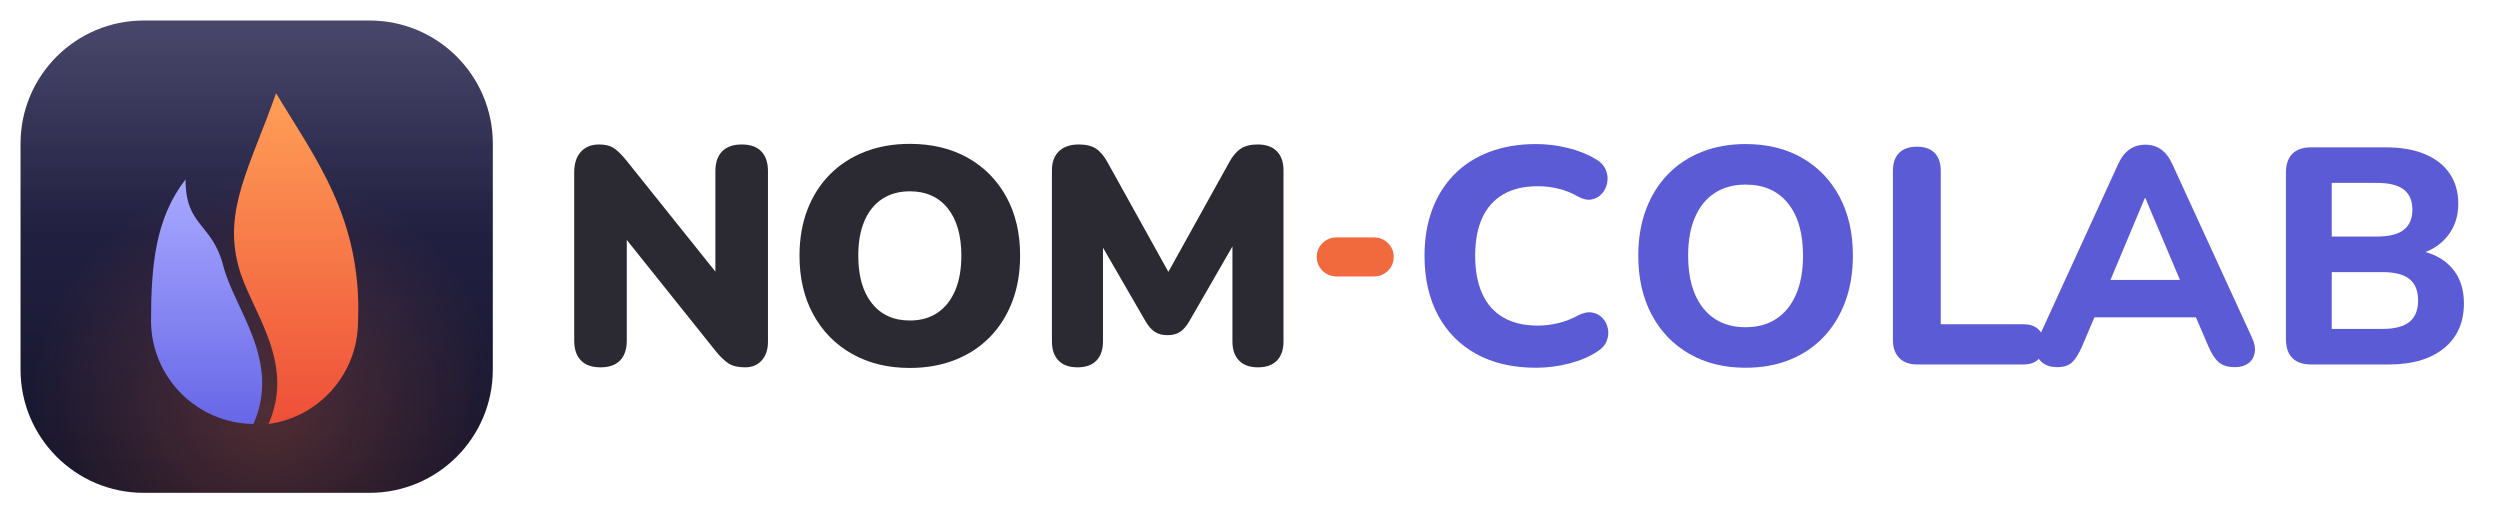
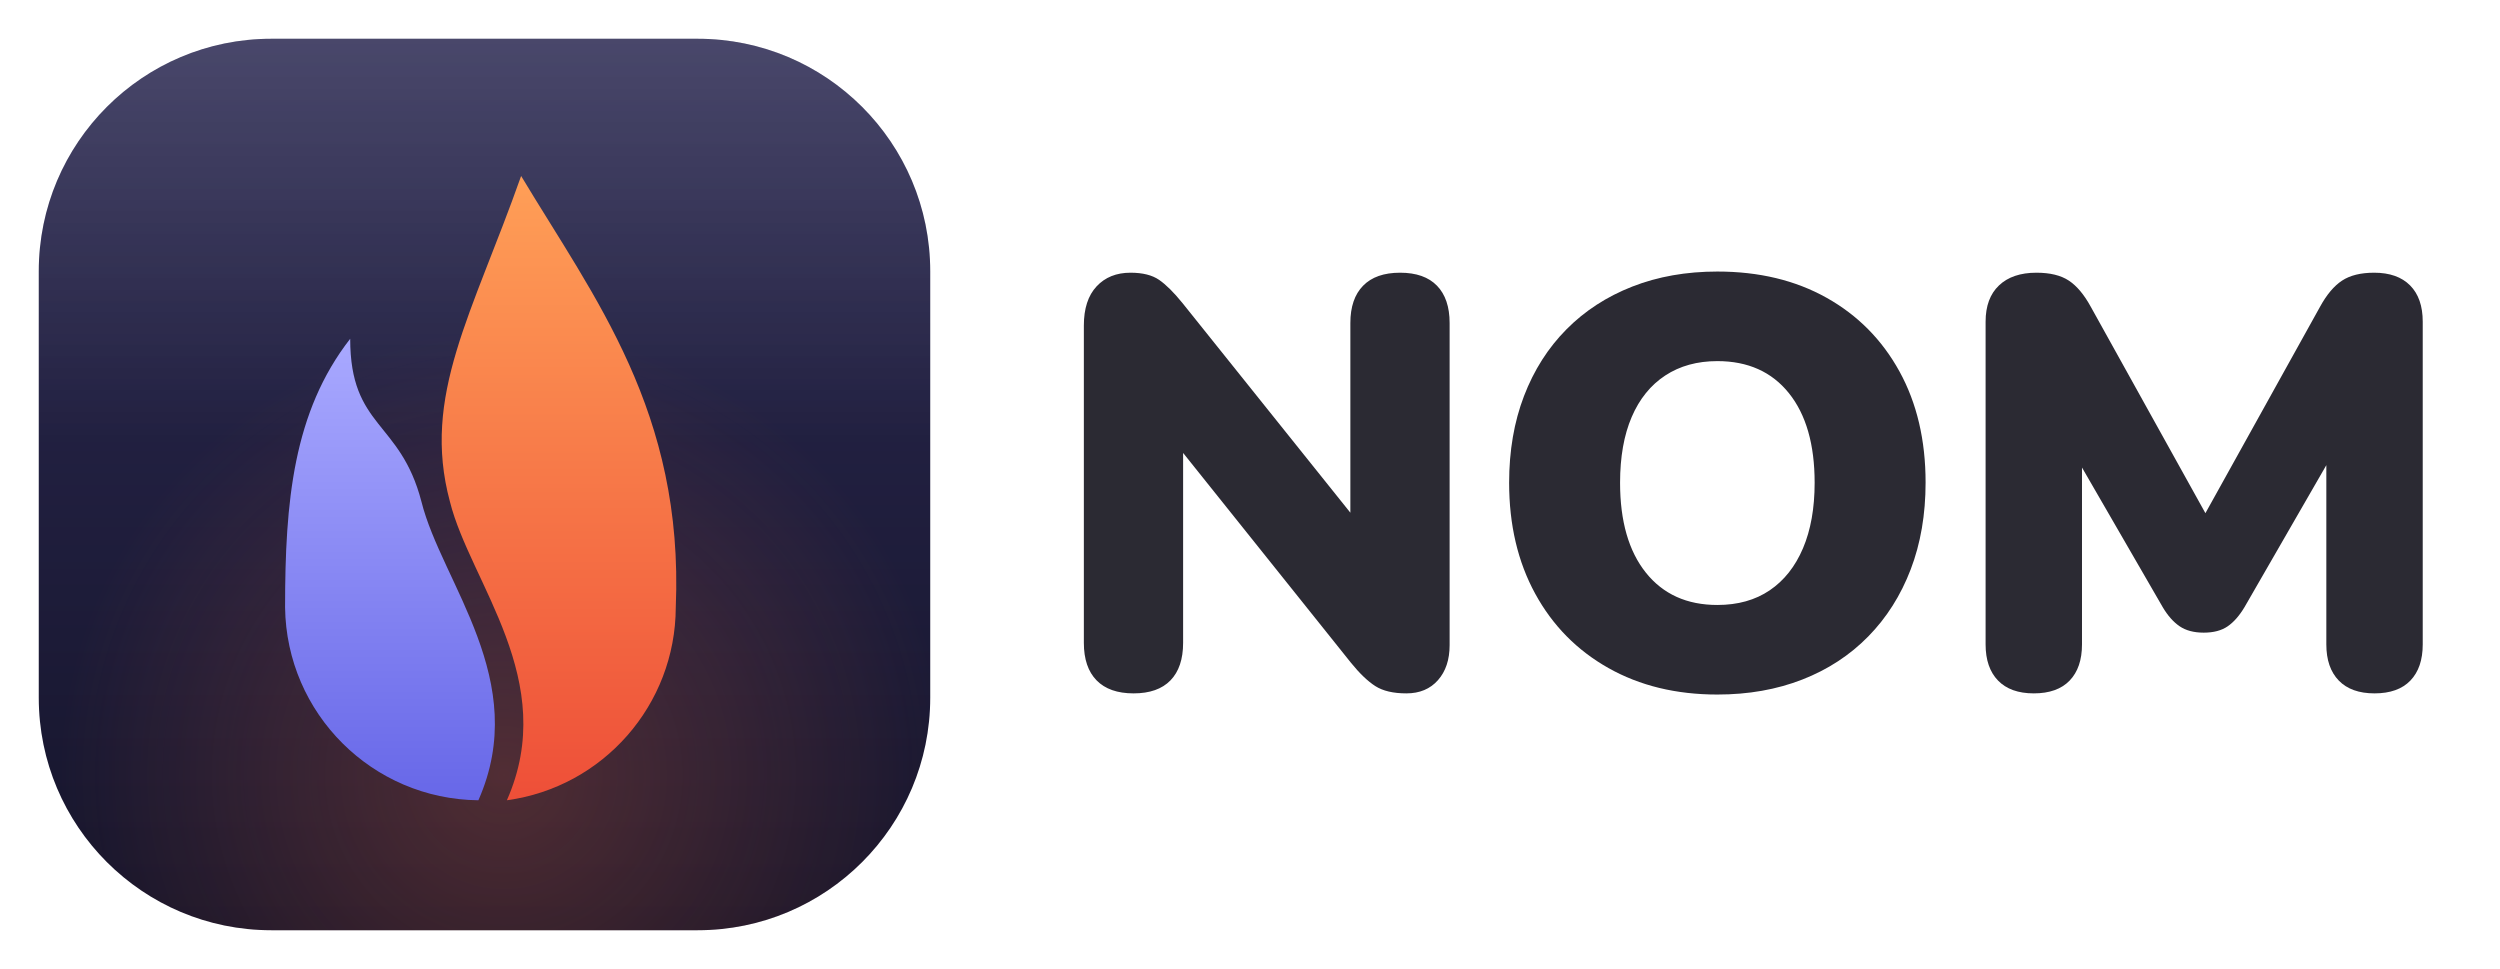
- <svg xmlns="http://www.w3.org/2000/svg" viewBox="0 0 487 100">
+ <svg xmlns="http://www.w3.org/2000/svg" viewBox="0 0 258 100">
  <g transform="translate(0 0)">
    <defs>
      <linearGradient id="hf" x1="0" y1="0" x2="0" y2="1">
        <stop offset="0" stop-color="#2B2952" />
        <stop offset="1" stop-color="#15142A" />
      </linearGradient>
      <linearGradient id="hi" x1="0" y1="0" x2="0" y2="1">
        <stop offset="0" stop-color="#A9A9FF" />
        <stop offset="1" stop-color="#6767E8" />
      </linearGradient>
      <linearGradient id="hd" x1="0" y1="0" x2="0" y2="1">
        <stop offset="0" stop-color="#FF9F57" />
        <stop offset="1" stop-color="#EE4F38" />
      </linearGradient>
      <radialGradient id="hb" cx="52" cy="80" r="46" gradientUnits="userSpaceOnUse">
        <stop offset="0" stop-color="#F06A3D" stop-opacity=".26" />
        <stop offset="1" stop-color="#F06A3D" stop-opacity="0" />
      </radialGradient>
      <linearGradient id="hl" x1="0" y1="0" x2="0" y2="1">
        <stop offset="0" stop-color="#fff" stop-opacity=".14" />
        <stop offset=".45" stop-color="#fff" stop-opacity="0" />
      </linearGradient>
    </defs>
    <rect x="4" y="4" width="92" height="92" rx="24" fill="url(#hf)" />
    <rect x="4" y="4" width="92" height="92" rx="24" fill="url(#hb)" />
    <rect x="4" y="4" width="92" height="92" rx="24" fill="url(#hl)" />
    <g transform="translate(50 50.5) scale(0.84) translate(-50.5 -47.5)">
      <path d="M34 29C34 40 40.15 39 42.75 49C45.25 59 56.25 71 49.75 85.70A24 24 0 0 1 26 62C26 49 27 38 34 29Z" fill="url(#hi)" />
      <path d="M55 9C64 24 75 38 74 62A24 24 0 0 1 53.25 85.70C59.75 71 48.75 59 46.25 49C42.75 36 49 26 55 9Z" fill="url(#hd)" />
    </g>
  </g>
  <g fill="#2B2A33">
    <path transform="translate(108.00 71) scale(0.06)" d="M149.771 9.277Q108.0 9.277 86.115 -13.108Q64.229 -35.494 64.229 -77.626V-623.458Q64.229 -667.229 86.115 -690.753Q108.0 -714.277 144.494 -714.277Q175.795 -714.277 193.681 -701.946Q211.566 -689.615 233.952 -661.952L551.181 -265.843H522.627V-627.735Q522.627 -669.506 544.512 -691.892Q566.398 -714.277 608.169 -714.277Q649.94 -714.277 671.644 -691.892Q693.349 -669.506 693.349 -627.735V-73.711Q693.349 -36.132 673.283 -13.428Q653.217 9.277 619.0 9.277Q585.145 9.277 565.578 -3.235Q546.012 -15.747 523.627 -43.41L206.759 -439.519H234.952V-77.626Q234.952 -35.494 213.247 -13.108Q191.542 9.277 149.771 9.277Z" />
    <path transform="translate(153.00 71) scale(0.06)" d="M403.855 11.277Q297.385 11.277 216.416 -34.361Q135.446 -80.0 90.572 -162.139Q45.699 -244.277 45.699 -353.0Q45.699 -435.361 71.295 -502.181Q96.892 -569.0 144.265 -616.819Q191.639 -664.639 257.651 -690.458Q323.663 -716.277 403.855 -716.277Q511.325 -716.277 591.795 -671.139Q672.265 -626.0 717.138 -544.361Q762.012 -462.723 762.012 -353.361Q762.012 -271.0 736.415 -204.0Q710.819 -137.0 663.446 -88.681Q616.072 -40.361 550.06 -14.542Q484.048 11.277 403.855 11.277ZM403.855 -142.783Q456.723 -142.783 493.922 -167.994Q531.121 -193.205 551.151 -240.307Q571.181 -287.41 571.181 -353.0Q571.181 -451.928 526.94 -507.073Q482.699 -562.217 403.855 -562.217Q351.988 -562.217 314.289 -537.506Q276.59 -512.795 256.56 -466.193Q236.53 -419.59 236.53 -353.0Q236.53 -253.795 280.952 -198.289Q325.373 -142.783 403.855 -142.783Z" />
    <path transform="translate(200.94 71) scale(0.06)" d="M149.132 9.277Q109.0 9.277 87.615 -12.789Q66.229 -34.855 66.229 -74.988V-630.012Q66.229 -670.506 89.253 -692.392Q112.277 -714.277 153.687 -714.277Q188.903 -714.277 209.47 -700.627Q230.036 -686.976 247.144 -655.675L461.578 -269.554H427.024L641.458 -655.675Q658.566 -686.976 679.271 -700.627Q699.976 -714.277 734.554 -714.277Q774.687 -714.277 796.391 -692.392Q818.096 -670.506 818.096 -630.012V-74.988Q818.096 -34.855 796.891 -12.789Q775.687 9.277 735.193 9.277Q695.06 9.277 673.675 -12.789Q652.289 -34.855 652.289 -74.988V-419.218H673.012L511.542 -139.024Q498.349 -116.916 482.56 -106.042Q466.771 -95.169 441.385 -95.169Q416.0 -95.169 399.849 -106.223Q383.699 -117.277 370.868 -139.024L208.674 -419.579H232.036V-74.988Q232.036 -34.855 210.831 -12.789Q189.626 9.277 149.132 9.277Z" />
  </g>
-   <rect x="256.50" y="46.25" width="15" height="7.6" rx="3.8" fill="#F06A3D" />
-   <g fill="#5B5BD6">
-     <path transform="translate(274.50 71) scale(0.06)" d="M412.518 10.626Q299.072 10.626 217.91 -34.187Q136.747 -79.0 93.338 -160.657Q49.928 -242.313 49.928 -353.0Q49.928 -435.687 74.711 -502.343Q99.494 -569.0 146.217 -616.657Q192.94 -664.313 260.319 -689.97Q327.698 -715.626 412.518 -715.626Q463.132 -715.626 514.41 -703.193Q565.687 -690.759 604.434 -667.578Q629.193 -653.638 638.072 -632.789Q646.951 -611.94 643.265 -591.151Q639.578 -570.362 626.295 -555.073Q613.012 -539.784 592.789 -535.778Q572.566 -531.772 548.374 -545.146Q518.0 -562.64 485.132 -570.7Q452.265 -578.76 417.771 -578.76Q351.156 -578.76 305.758 -552.423Q260.36 -526.085 237.396 -476.097Q214.432 -426.109 214.432 -353.0Q214.432 -280.578 237.396 -229.746Q260.36 -178.915 305.758 -152.577Q351.156 -126.24 417.771 -126.24Q450.132 -126.24 483.687 -134.173Q517.241 -142.107 548.049 -158.975Q573.807 -172.288 594.283 -168.595Q614.759 -164.903 628.168 -150.457Q641.578 -136.012 645.421 -115.91Q649.265 -95.807 641.229 -75.802Q633.193 -55.796 611.121 -42.169Q573.626 -17.241 520.006 -3.307Q466.385 10.626 412.518 10.626Z" />
-     <path transform="translate(316.14 71) scale(0.06)" d="M398.325 10.626Q294.132 10.626 215.44 -34.687Q136.747 -80.0 93.338 -161.813Q49.928 -243.626 49.928 -353.0Q49.928 -435.687 74.711 -502.343Q99.494 -569.0 145.404 -616.657Q191.313 -664.313 255.536 -689.97Q319.759 -715.626 398.325 -715.626Q503.518 -715.626 581.71 -670.813Q659.903 -626.0 703.312 -544.687Q746.722 -463.374 746.722 -353.687Q746.722 -271.0 721.939 -204.0Q697.156 -137.0 651.246 -88.843Q605.337 -40.687 541.114 -15.03Q476.891 10.626 398.325 10.626ZM398.325 -120.987Q457.374 -120.987 498.802 -148.637Q540.229 -176.288 562.537 -228.433Q584.844 -280.578 584.844 -353.0Q584.844 -462.663 535.886 -523.338Q486.928 -584.013 398.325 -584.013Q340.276 -584.013 298.348 -556.863Q256.42 -529.712 234.113 -478.067Q211.806 -426.422 211.806 -353.0Q211.806 -243.71 261.107 -182.348Q310.409 -120.987 398.325 -120.987Z" />
-     <path transform="translate(364.50 71) scale(0.06)" d="M149.518 0.0Q111.94 0.0 91.338 -20.946Q70.735 -41.891 70.735 -79.469V-628.278Q70.735 -666.856 90.838 -686.958Q110.94 -707.06 148.518 -707.06Q186.095 -707.06 206.041 -686.958Q225.987 -666.856 225.987 -628.278V-130.613H493.747Q526.072 -130.613 543.391 -113.794Q560.71 -96.975 560.71 -65.65Q560.71 -34.325 543.391 -17.162Q526.072 0.0 493.747 0.0Z" />
-     <path transform="translate(395.28 71) scale(0.06)" d="M90.578 8.626Q62.819 8.626 45.187 -4.253Q27.554 -17.132 23.458 -39.078Q19.362 -61.023 31.554 -88.409L288.35 -649.29Q303.856 -683.302 326.115 -698.464Q348.374 -713.626 377.385 -713.626Q405.71 -713.626 427.812 -698.464Q449.915 -683.302 465.42 -649.29L722.903 -88.409Q736.095 -60.71 732.312 -38.421Q728.529 -16.132 711.554 -3.753Q694.578 8.626 667.819 8.626Q634.181 8.626 615.705 -7.223Q597.229 -23.072 582.724 -57.023L523.049 -195.807L585.193 -152.977H167.891L230.035 -195.807L171.047 -57.023Q155.854 -22.385 139.348 -6.879Q122.843 8.626 90.578 8.626ZM375.385 -540.002 247.288 -234.566 220.035 -274.397H533.049L506.482 -234.566L377.385 -540.002Z" />
-     <path transform="translate(441.06 71) scale(0.06)" d="M152.204 0.0Q112.626 0.0 91.681 -20.946Q70.735 -41.891 70.735 -81.469V-623.531Q70.735 -663.109 91.681 -684.054Q112.626 -705.0 152.204 -705.0H394.397Q469.337 -705.0 521.963 -682.843Q574.59 -660.687 602.403 -619.687Q630.216 -578.687 630.216 -522.313Q630.216 -459.253 593.999 -415.253Q557.782 -371.253 495.348 -355.94V-371.566Q568.409 -359.313 608.469 -314.47Q648.529 -269.626 648.529 -198.566Q648.529 -105.193 583.62 -52.596Q518.71 0.0 404.771 0.0ZM219.42 -115.481H384.385Q444.241 -115.481 472.013 -138.535Q499.784 -161.59 499.784 -207.698Q499.784 -254.494 472.013 -277.205Q444.241 -299.916 384.385 -299.916H219.42ZM219.42 -415.397H366.759Q425.241 -415.397 453.199 -437.138Q481.157 -458.879 481.157 -502.615Q481.157 -546.35 453.199 -567.935Q425.241 -589.519 366.759 -589.519H219.42Z" />
-   </g>
</svg>
